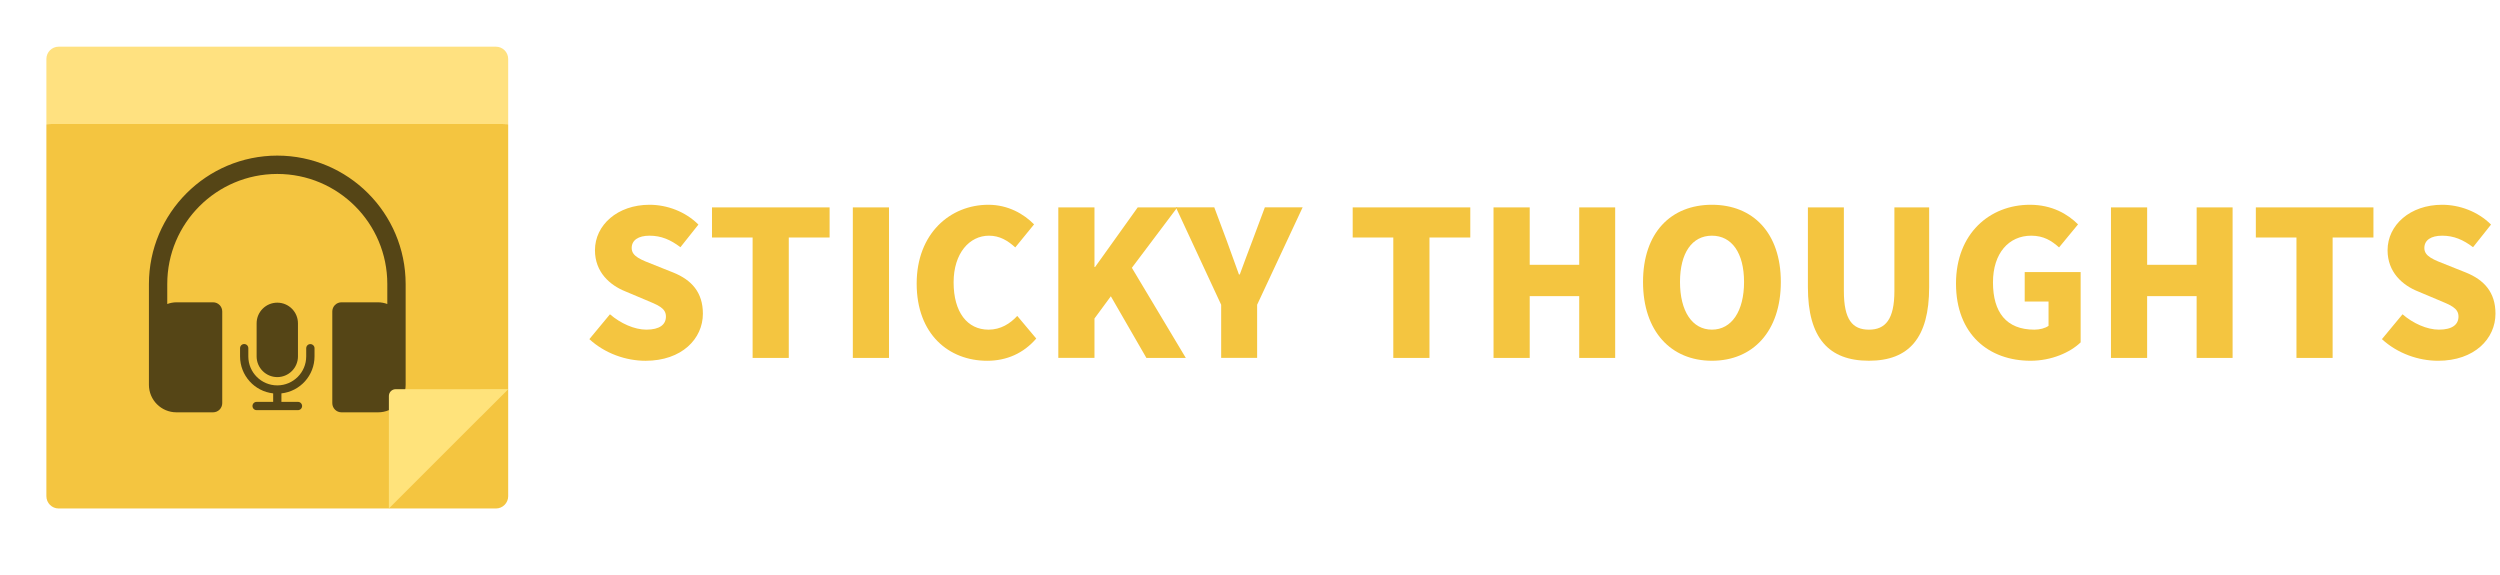
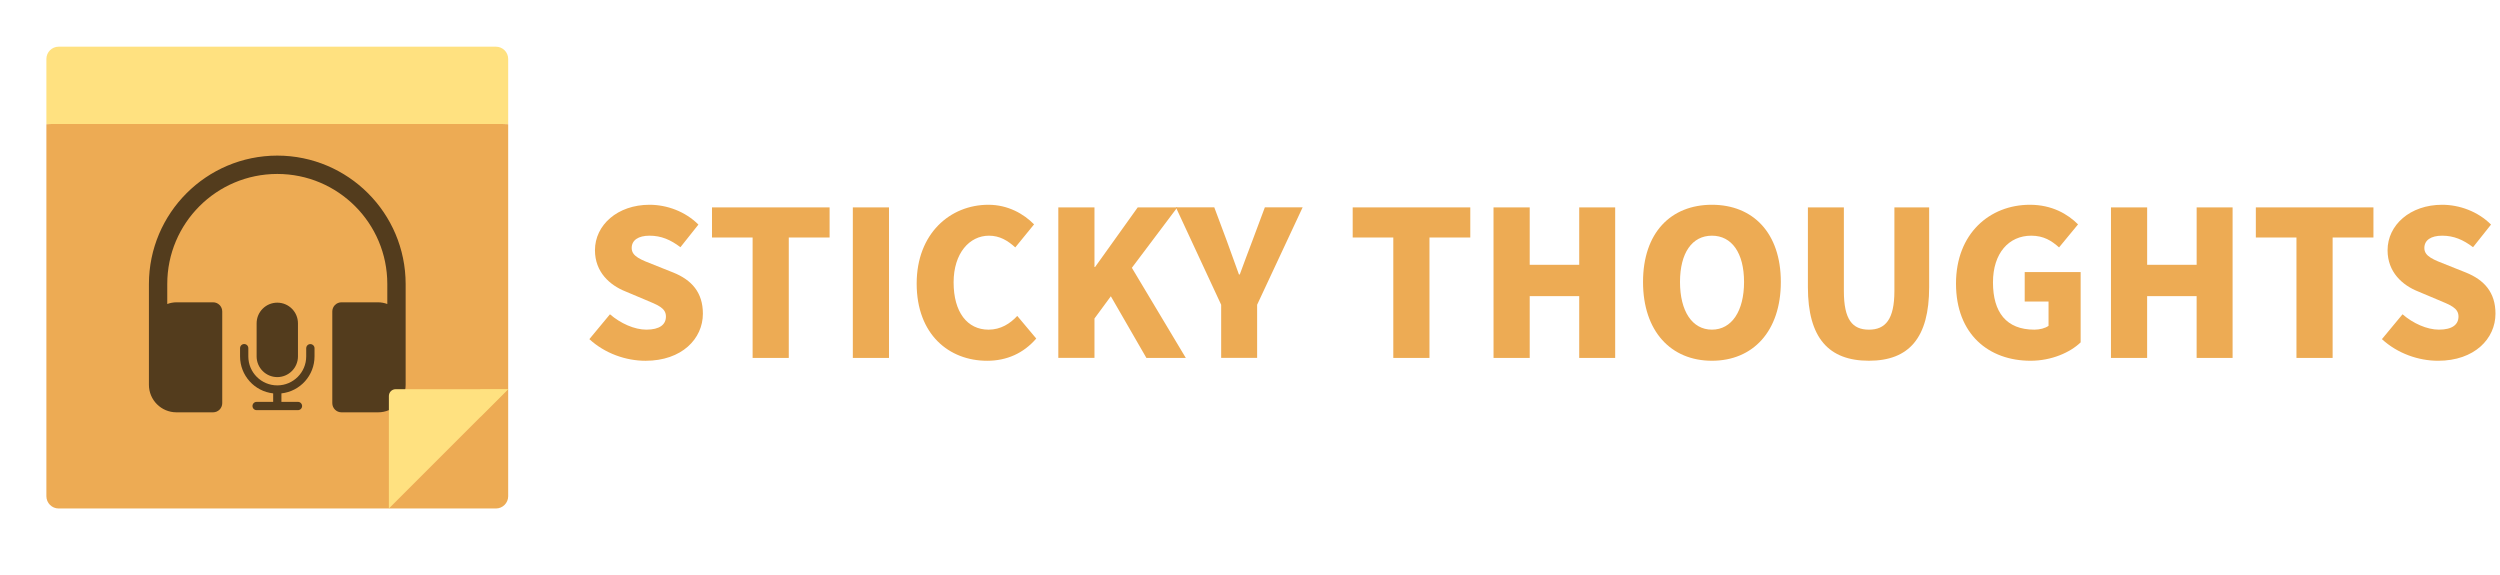
<svg xmlns="http://www.w3.org/2000/svg" id="Layer_1" data-name="Layer 1" viewBox="0 0 2945 677">
  <defs>
-     <style>.cls-1{fill:#f4c540;}.cls-2{fill:#ffe180;}.cls-3{fill:#f1d368;}.cls-4{opacity:0.65;}.cls-5{fill:#ffe37b;}</style>
+     <style>.cls-1{fill:#edab54;}.cls-2{fill:#ffe180;}.cls-3{fill:#f1d368;}.cls-4{opacity:0.65;}</style>
  </defs>
  <path class="cls-1" d="M694.26,399.5l24.28-29.27c12.38,10.71,28.8,18.09,42.84,18.09,15.71,0,23.09-5.95,23.09-15.47,0-10.24-9.76-13.57-25-20l-22.61-9.52c-18.57-7.38-36-22.85-36-48.55,0-29.76,26.66-53.56,64.27-53.56,20.47,0,42.13,7.86,57.6,23.33l-21.18,26.66c-11.67-8.81-22.61-13.57-36.42-13.57-13.09,0-21,5.23-21,14.52,0,10,11,13.8,26.66,20L793,321c21.9,8.8,35,23.56,35,48.55C828,399,803.27,425,760.43,425,737.34,425,712.59,416.4,694.26,399.5Z" />
  <path class="cls-1" d="M886.58,279.78H838.73V244.31H977.26v35.47H929.18V421.64h-42.6Z" />
  <path class="cls-1" d="M1004.63,244.31h42.61V421.64h-42.61Z" />
  <path class="cls-1" d="M1079.84,334.05c0-59,39.51-92.83,84.5-92.83,23.09,0,41.65,10.71,53.79,23.09L1196,291.44c-9-8.09-18.33-13.8-31-13.8-22.85,0-41.65,20.47-41.65,55,0,35.23,16.18,55.7,41.18,55.7,14.28,0,25.46-7.14,33.8-16.19l22.37,26.66c-15,17.38-34.75,26.18-57.84,26.18C1117.92,425,1079.84,394,1079.84,334.05Z" />
  <path class="cls-1" d="M1246.69,244.31h42.6v70.22h.72l50.22-70.22h46.65l-53.55,71.17,63.55,106.16h-46.42L1308.57,349l-19.28,26.19v46.41h-42.6Z" />
  <path class="cls-1" d="M1438.53,359l-53.32-114.73h45.22l14.76,39.52c4.76,13.33,9.28,25.7,14.28,39.51h1c5-13.81,9.76-26.18,14.76-39.51l14.76-39.52h44.51L1480.9,359v62.6h-42.37Z" />
  <path class="cls-1" d="M1641.31,279.78h-47.84V244.31H1732v35.47h-48.08V421.64h-42.61Z" />
  <path class="cls-1" d="M1759.36,244.31H1802v67.6h58.32v-67.6h42.36V421.64h-42.36V348.81H1802v72.83h-42.61Z" />
  <path class="cls-1" d="M1935.49,332.15c0-58.08,32.85-90.93,81.17-90.93s81.16,33.09,81.16,90.93c0,58.07-32.84,92.82-81.16,92.82S1935.49,390.22,1935.49,332.15Zm119,0c0-34.28-14.51-54.51-37.84-54.51s-37.61,20.23-37.61,54.51,14.28,56.17,37.61,56.17S2054.5,366.42,2054.5,332.15Z" />
  <path class="cls-1" d="M2129.71,338.33v-94h42.37v98.55c0,33.56,10,45.46,29.52,45.46,19.28,0,30-11.9,30-45.46V244.31h40.94v94c0,59.75-23.81,86.64-70.93,86.64C2154.23,425,2129.71,398.08,2129.71,338.33Z" />
  <path class="cls-1" d="M2304.17,334.05c0-59,39.75-92.83,87.12-92.83,25.94,0,44.51,10.95,56.65,23.09l-22.37,27.13c-8.81-7.85-18.09-13.8-32.85-13.8-26.18,0-45,20.47-45,55,0,35.23,15.71,55.7,48.8,55.7,6.18,0,12.85-1.67,16.66-4.52V355.23H2385.1V320.48H2451v82.83c-12.37,11.9-34.27,21.66-59,21.66C2343,425,2304.17,394,2304.17,334.05Z" />
  <path class="cls-1" d="M2486.73,244.31h42.61v67.6h58.31v-67.6H2630V421.64h-42.37V348.81h-58.31v72.83h-42.61Z" />
  <path class="cls-1" d="M2705.23,279.78h-47.85V244.31h138.53v35.47h-48.08V421.64h-42.6Z" />
  <path class="cls-1" d="M2805.9,399.5l24.28-29.27c12.38,10.71,28.8,18.09,42.85,18.09,15.71,0,23.08-5.95,23.08-15.47,0-10.24-9.75-13.57-25-20l-22.61-9.52c-18.57-7.38-35.94-22.85-35.94-48.55,0-29.76,26.66-53.56,64.26-53.56,20.47,0,42.13,7.86,57.61,23.33l-21.19,26.66c-11.66-8.81-22.61-13.57-36.42-13.57-13.09,0-20.94,5.23-20.94,14.52,0,10,11,13.8,26.66,20l22.13,8.81c21.9,8.8,35,23.56,35,48.55,0,29.52-24.75,55.46-67.6,55.46C2849,425,2824.23,416.4,2805.9,399.5Z" />
  <path class="cls-1" d="M54.64,146.33V584.54A14.47,14.47,0,0,0,69.1,599H584.18a14.46,14.46,0,0,0,14.46-14.46V146.33L309.56,135.39Z" />
  <path class="cls-2" d="M598.64,146.05h-544V69.46A14.47,14.47,0,0,1,69.1,55H584.18a14.46,14.46,0,0,1,14.46,14.46Z" />
  <path class="cls-3" d="M565.8,491.31l32.84-32.84H565.8Z" />
  <g class="cls-4">
    <path d="M326.64,183.3A151.38,151.38,0,0,0,175.43,334.51v118.8a32.41,32.41,0,0,0,32.4,32.41H251a10.81,10.81,0,0,0,10.8-10.8v-108a10.8,10.8,0,0,0-10.8-10.8H207.83a31.88,31.88,0,0,0-10.8,2v-23.6a129.61,129.61,0,0,1,259.22,0v23.6a31.88,31.88,0,0,0-10.8-2h-43.2a10.79,10.79,0,0,0-10.8,10.8v108a10.8,10.8,0,0,0,10.8,10.8h43.2a32.4,32.4,0,0,0,32.4-32.4V334.51A151.37,151.37,0,0,0,326.64,183.3Z" />
  </g>
-   <path class="cls-5" d="M458.11,599V466.46a8,8,0,0,1,8-8H598.64Z" />
+   <path class="cls-2" d="M458.11,599V466.46a8,8,0,0,1,8-8H598.64Z" />
  <g class="cls-4">
    <path d="M326.64,444.23A24.41,24.41,0,0,0,351,419.89v-39a24.35,24.35,0,0,0-48.7,0v39a24.41,24.41,0,0,0,24.35,24.34Z" />
    <path d="M369,406.72a4.87,4.87,0,0,0-8.29,3.42v9.75a34.09,34.09,0,0,1-68.18,0v-9.75a4.87,4.87,0,0,0-9.74,0v9.75a43.85,43.85,0,0,0,39,43.52v10H302.29a4.87,4.87,0,0,0,0,9.74H351a4.87,4.87,0,0,0,0-9.74H331.51v-10a43.82,43.82,0,0,0,39-43.52v-9.75A4.68,4.68,0,0,0,369,406.72Z" />
  </g>
</svg>
